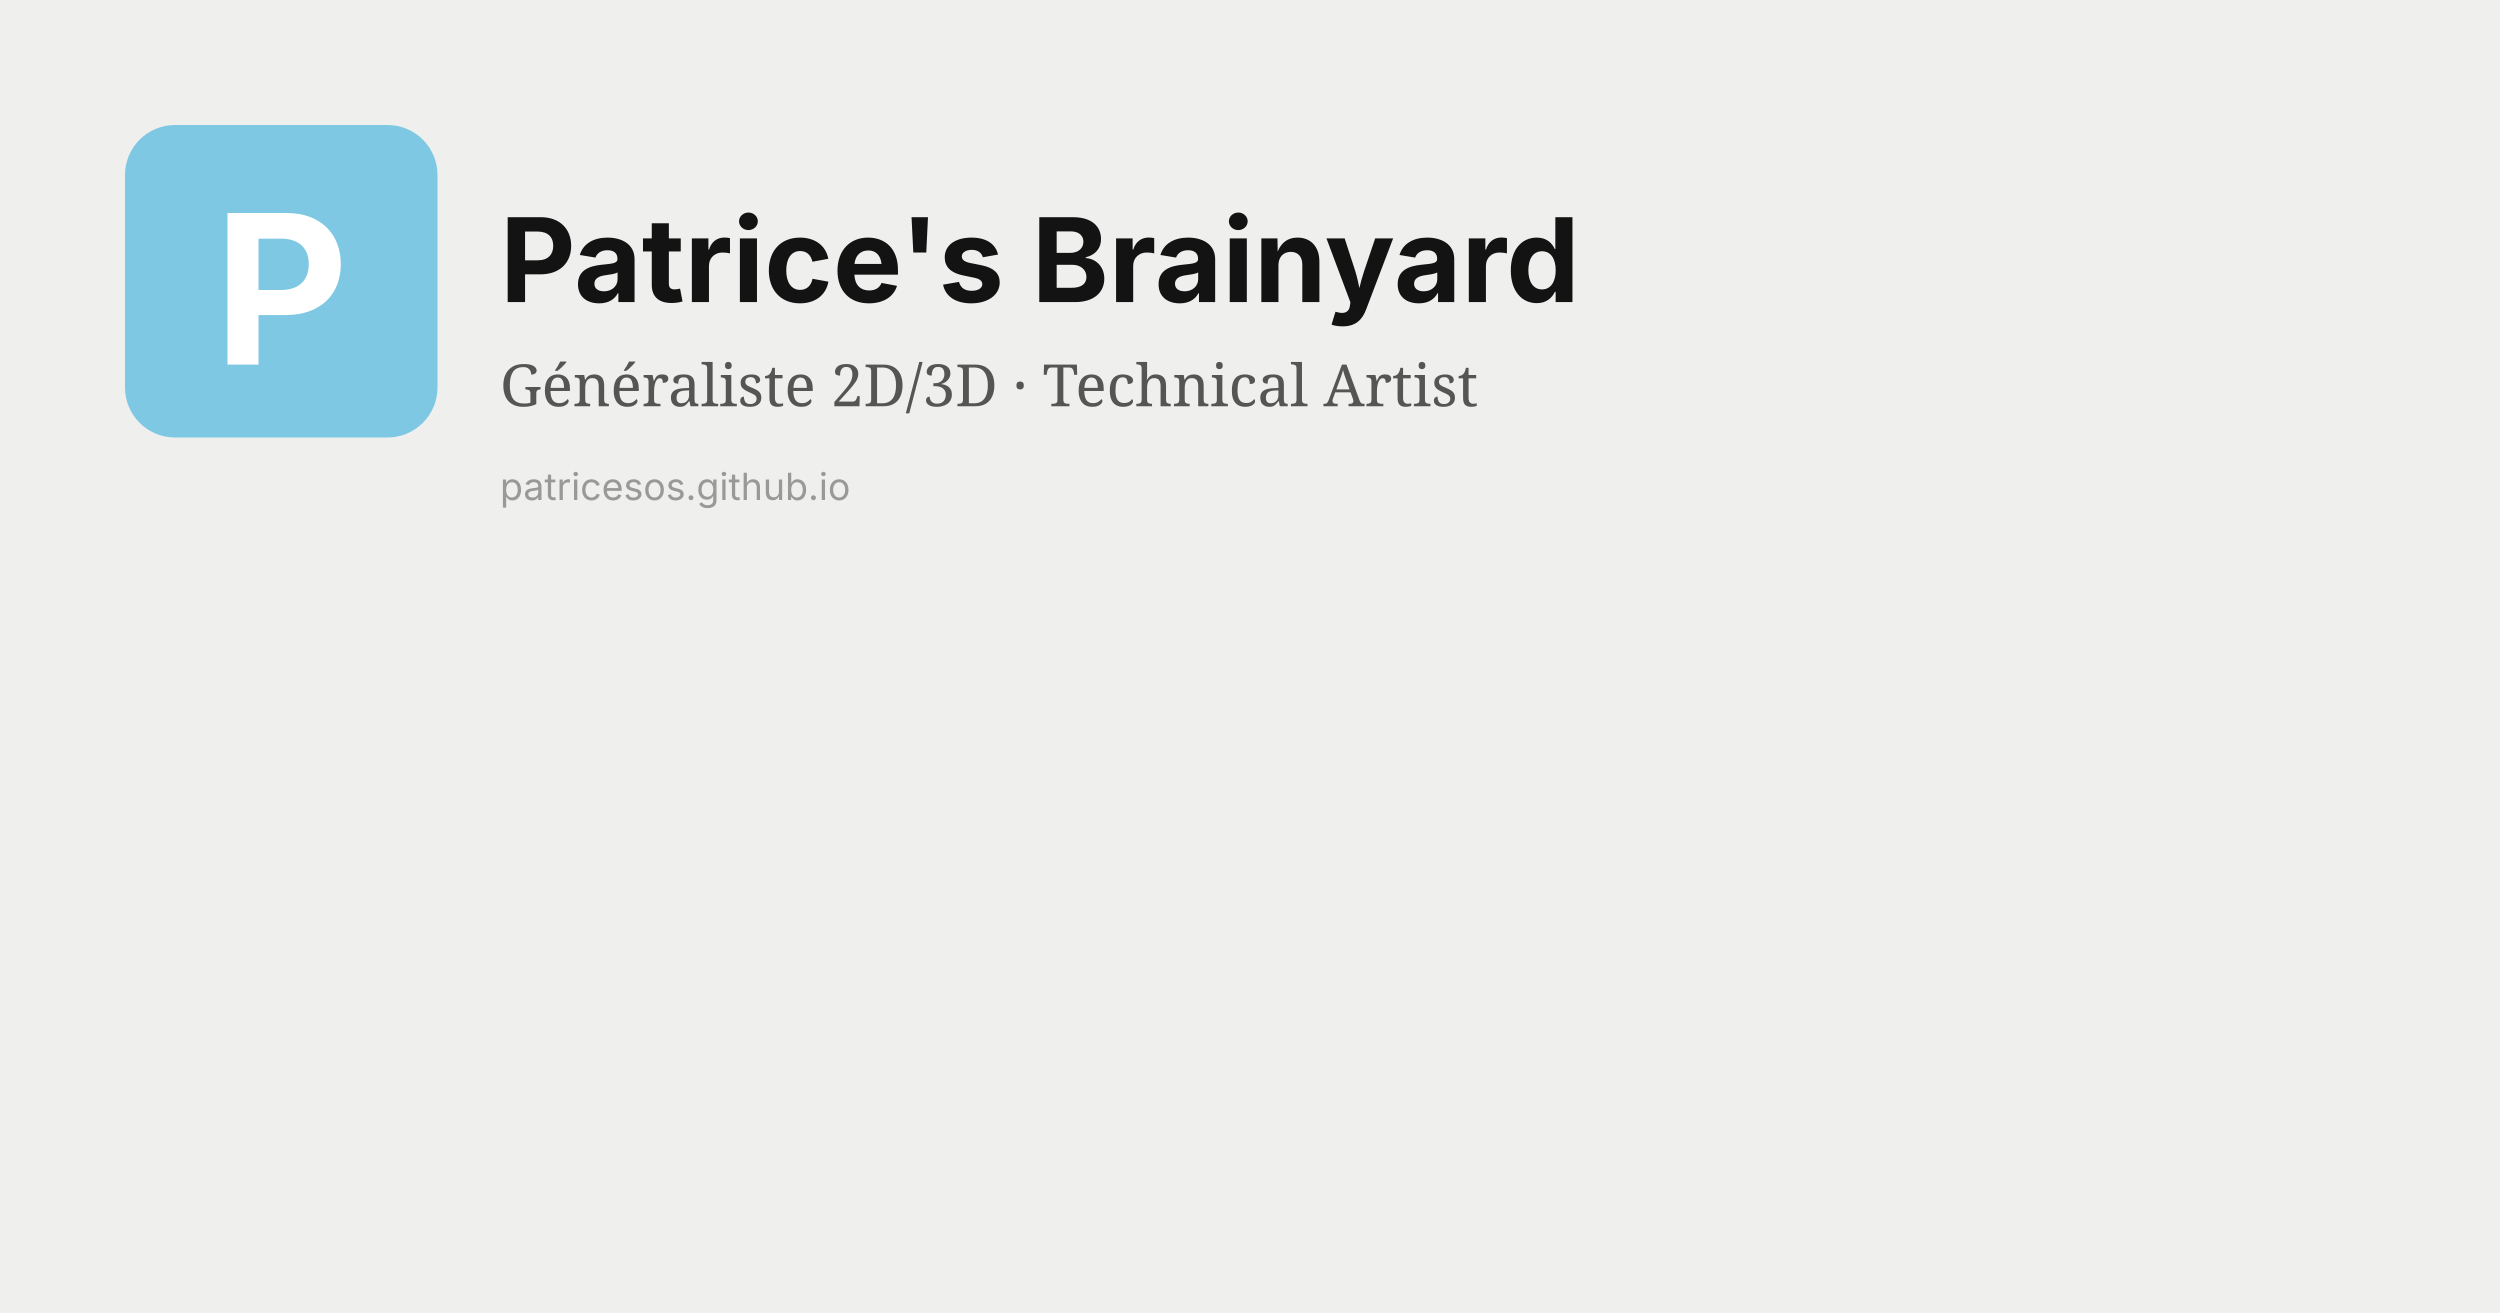
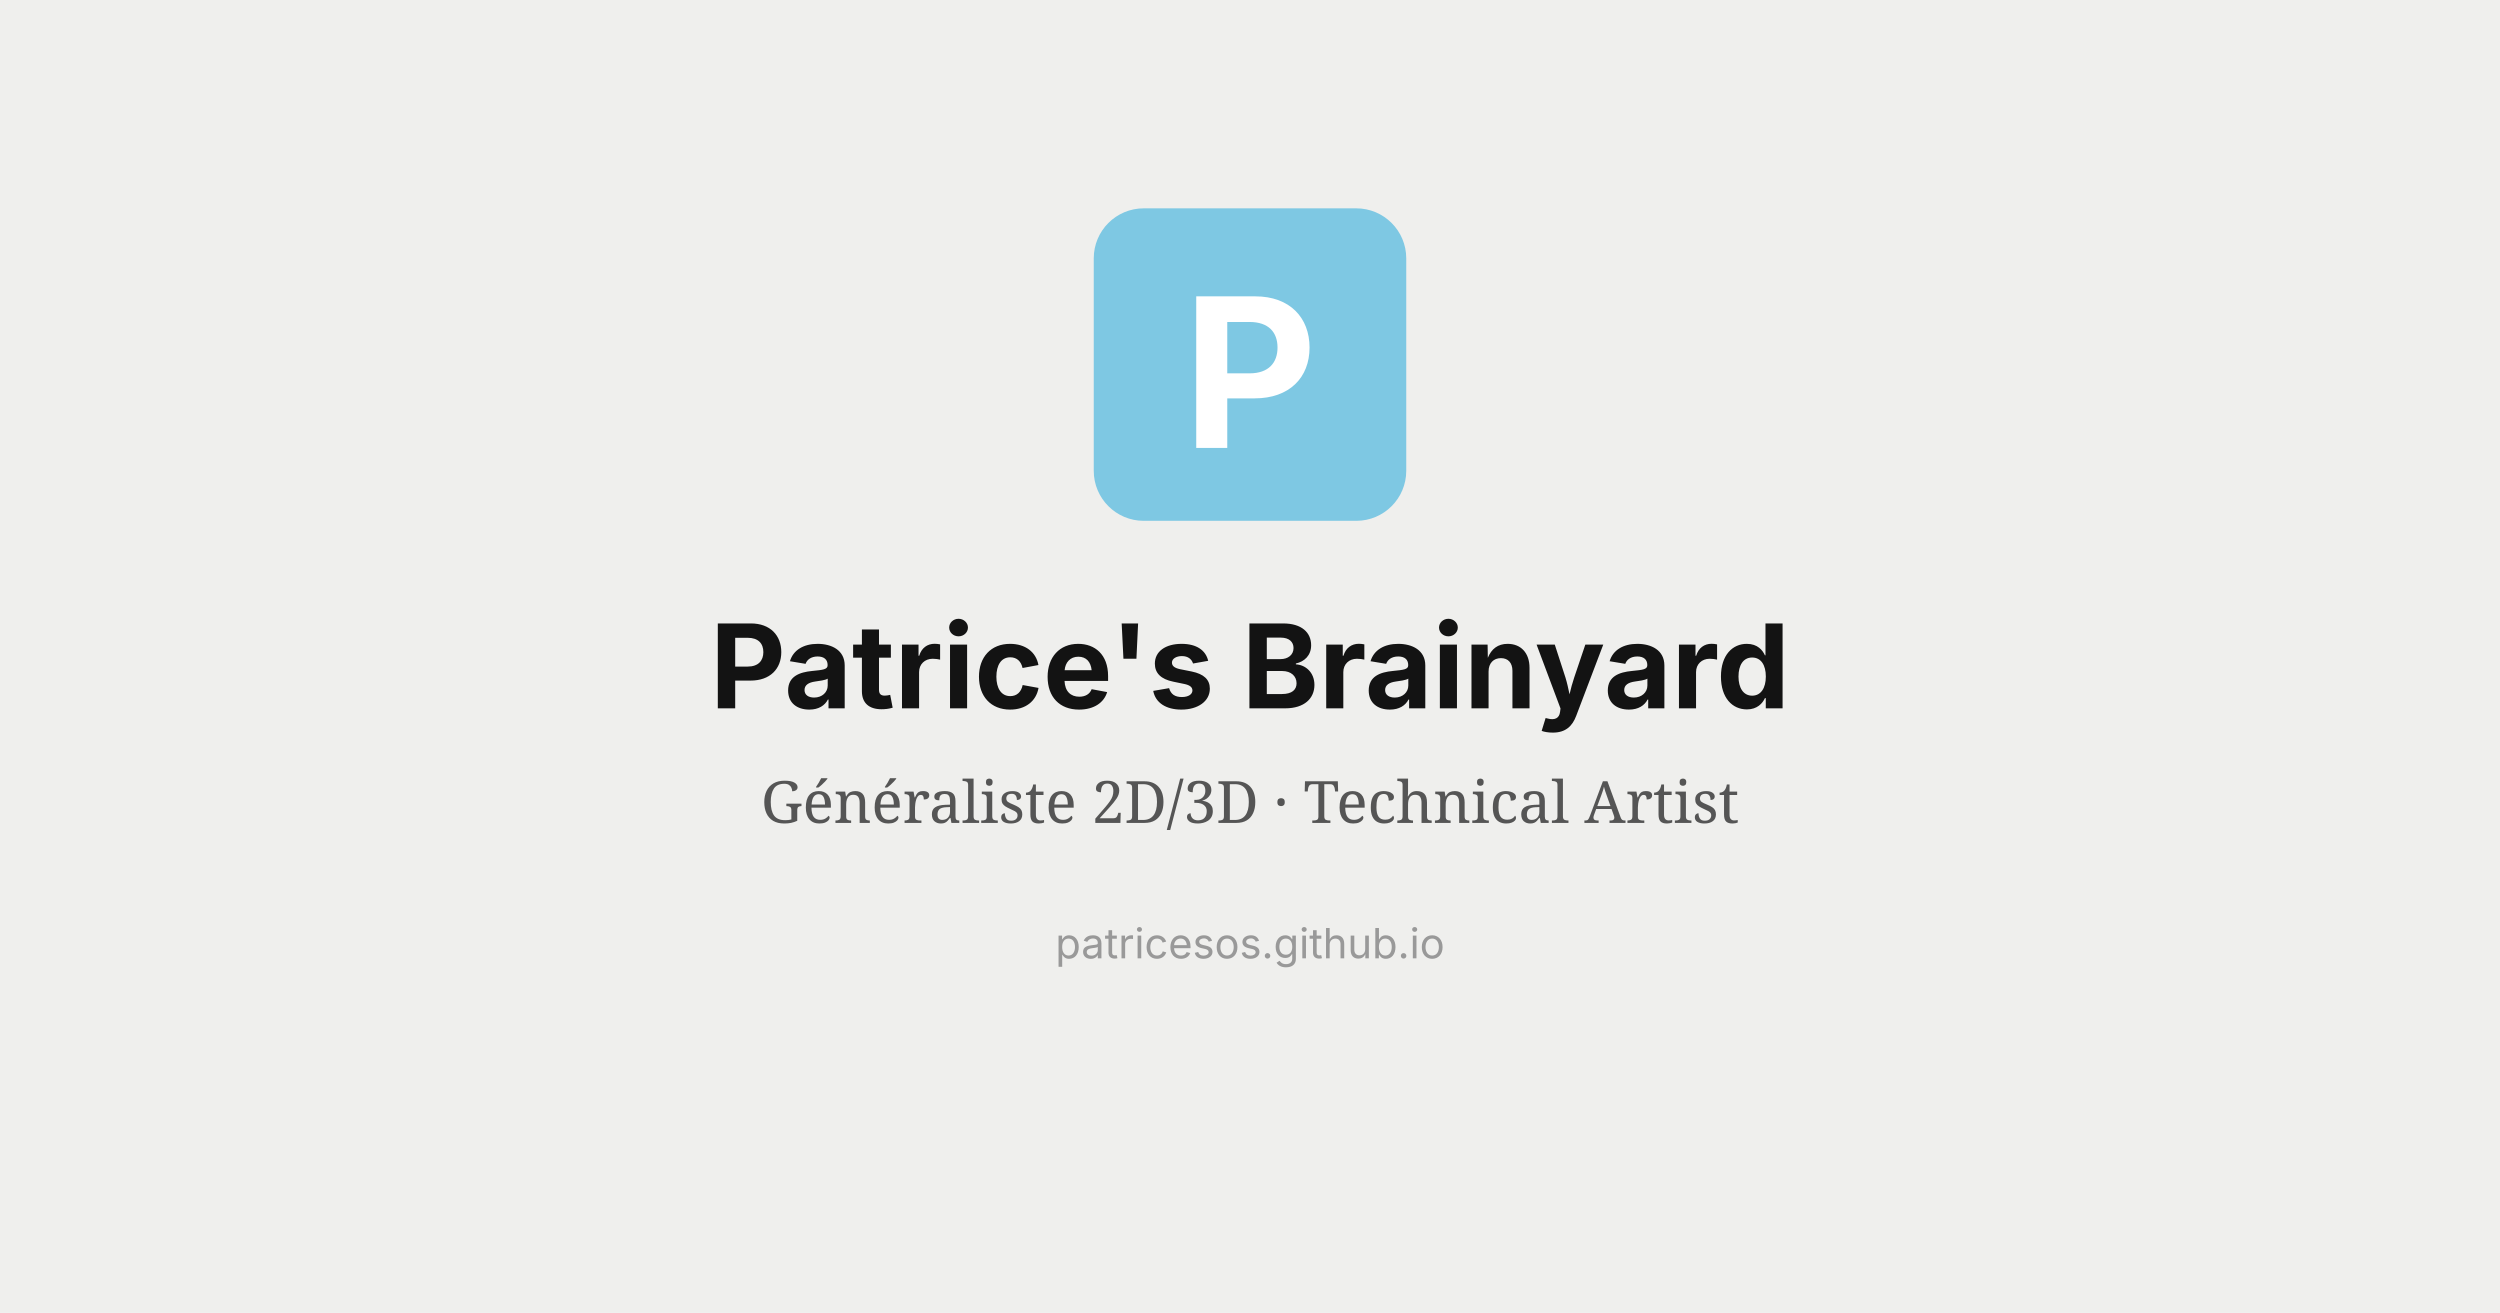
<svg xmlns="http://www.w3.org/2000/svg" viewBox="0 0 1200 630">
  <rect width="1200" height="630" fill="#EFEFED" />
-   <rect x="60" y="60" width="150" height="150" rx="24" fill="#7ec8e3" />
-   <text x="135" y="175" font-family="Inter, Arial, sans-serif" font-size="100" font-weight="700" fill="#fff" text-anchor="middle">P</text>
-   <text x="240" y="145" font-family="Inter, Arial, sans-serif" font-size="56" font-weight="700" fill="#131313">Patrice's Brainyard</text>
-   <text x="240" y="195" font-family="Klee One, Georgia, serif" font-size="28" fill="#555">Généraliste 2D/3D · Technical Artist</text>
-   <text x="240" y="240" font-family="Inter, Arial, sans-serif" font-size="18" fill="#999">patricesos.github.io</text>
+   <rect x="525" y="100" width="150" height="150" rx="24" fill="#7ec8e3" />
+   <text x="600" y="215" font-family="Inter, Arial, sans-serif" font-size="100" font-weight="700" fill="#fff" text-anchor="middle">P</text>
+   <text x="600" y="340" font-family="Inter, Arial, sans-serif" font-size="56" font-weight="700" fill="#131313" text-anchor="middle">Patrice's Brainyard</text>
+   <text x="600" y="395" font-family="Klee One, Georgia, serif" font-size="28" fill="#555" text-anchor="middle">Généraliste 2D/3D · Technical Artist</text>
+   <text x="600" y="460" font-family="Inter, Arial, sans-serif" font-size="20" fill="#999" text-anchor="middle">patricesos.github.io</text>
</svg>
